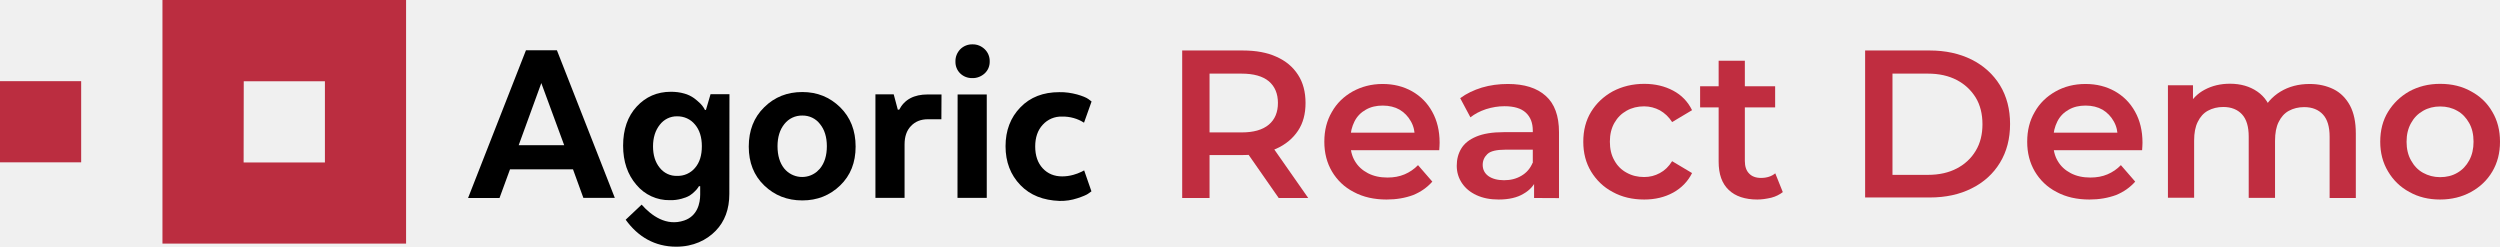
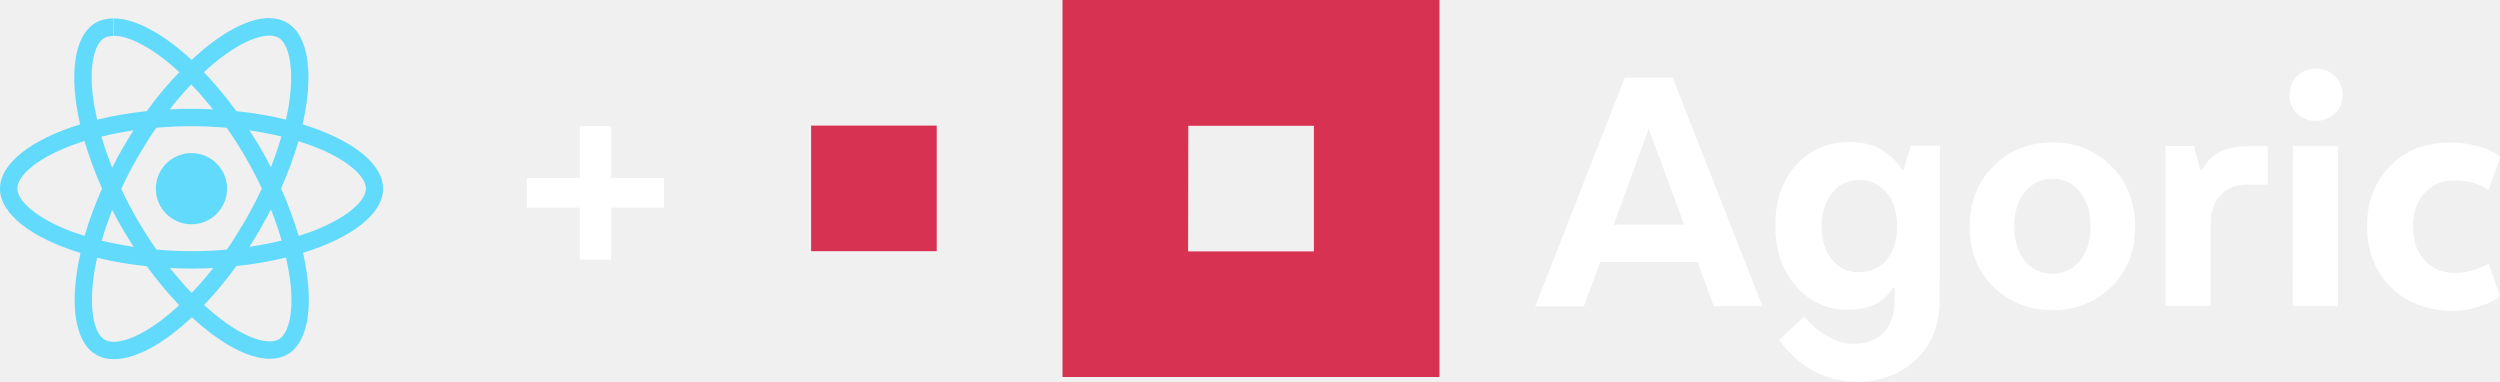
- <svg xmlns="http://www.w3.org/2000/svg" version="1.1" id="Layer_1" x="0px" y="0px" viewBox="0 0 1955.9 193" style="enable-background:new 0 0 1955.9 193;" xml:space="preserve">
+ <svg xmlns="http://www.w3.org/2000/svg" version="1.1" id="Layer_1" x="0px" y="0px" viewBox="0 0 1264 193" style="enable-background:new 0 0 1264 193;" xml:space="preserve">
  <style type="text/css">
- 	.st0{fill:#BB2D40;}
- 	.st1{fill:#C02D40;}
+ 	.st0{fill:#D73252;}
+ 	.st1{fill:#FFFFFF;}
+ 	.st2{fill:#61DAFB;}
</style>
-   <path class="st0" d="M317.7,190.6V0H127.1v190.6H317.7z M190.7,63.6h63.5v63.5h-63.6L190.7,63.6z" />
-   <path class="st0" d="M0,63.5h63.5V127H0V63.5z" />
-   <path d="M481,154.8h-24.6l-8.1-22.3H399l-8.2,22.4h-24.6l45.3-115.6h24.2L481,154.8z M405.8,113.6h35.6L423.5,65L405.8,113.6z" />
-   <path d="M570.6,151.7c0,12-3.6,21.6-10.7,28.9c-7.1,7.3-17.5,12.4-30.8,12.4c-16.9,0-30-7.8-39.6-21.1l12.5-11.8  c7.5,8.5,19.3,17.2,33.3,12.4c10.3-3.5,12.5-13.4,12.5-20.3v-6.5h-1c-0.1,0.3-0.3,0.6-0.7,1.1c-0.7,1-1.4,1.9-2.3,2.7  c-1.2,1.3-2.6,2.4-4.1,3.4c-2,1.2-4.2,2-6.5,2.6c-3,0.8-6.1,1.2-9.1,1.1c-10.1,0.2-19.7-4.2-26.2-12c-6.9-8-10.4-18.2-10.4-30.6  c0-12.7,3.5-22.9,10.6-30.6s16-11.6,26.8-11.6c3.5,0,7.1,0.4,10.5,1.4c2.7,0.7,5.3,2,7.6,3.6c1.7,1.3,3.4,2.7,4.9,4.2  c1,1,2,2.2,2.8,3.5l0.8,1.5h0.8l3.6-12.3h14.8L570.6,151.7z M543.7,97.4c-3.4-4.2-8.6-6.5-14-6.4c-5.3-0.1-10.3,2.4-13.5,6.6  c-3.5,4.4-5.3,10.1-5.3,16.9s1.7,12.4,5.2,16.7c3.3,4.2,8.3,6.6,13.6,6.4c5.4,0.2,10.6-2.1,14.1-6.3c3.6-4.2,5.3-9.8,5.3-16.9  S547.3,101.6,543.7,97.4z" />
-   <path d="M657.3,145.1c-8.1,7.8-17.9,11.7-29.6,11.7c-11.8,0-21.7-3.9-29.8-11.7c-8.1-7.8-12.1-17.9-12.1-30.4  c0-12.6,4-22.9,12.1-30.8c8.1-8,18-11.9,29.8-11.9c11.7,0,21.5,4,29.6,11.9c8.1,8,12.1,18.2,12.1,30.8  C669.4,127.2,665.4,137.3,657.3,145.1z M641.5,131.9c3.6-4.4,5.4-10.2,5.4-17.5c0-7.2-1.8-13-5.4-17.4c-3.3-4.3-8.4-6.7-13.8-6.6  c-5.5-0.1-10.6,2.3-14,6.6c-3.6,4.4-5.4,10.3-5.4,17.4c0,7.3,1.8,13.2,5.3,17.5c6.4,7.7,17.8,8.8,25.5,2.4  C640,133.5,640.8,132.7,641.5,131.9L641.5,131.9z" />
-   <path d="M736.5,93.3h-10.6c-5.5,0-9.9,1.8-13.2,5.3c-3.4,3.5-5,8.3-5,14.4v41.8h-22.8v-81h14.3l3.2,12h1.1  c4.2-8,11.6-11.9,22.3-11.9h10.8L736.5,93.3z" />
-   <path d="M751.3,57.5c-2.6-2.5-3.9-5.9-3.8-9.4c-0.1-3.6,1.3-7,3.8-9.6c2.5-2.5,6-3.9,9.5-3.8c3.6-0.1,7,1.3,9.6,3.8s4,6,3.9,9.5  c0.1,3.6-1.3,7-3.9,9.4c-2.6,2.4-6.1,3.8-9.6,3.7C757.2,61.2,753.8,59.9,751.3,57.5z M749.2,73.9H772v80.9h-22.9L749.2,73.9z" />
-   <path d="M798.3,144.8c-7.7-8-11.6-18.1-11.6-30.4s3.9-22.5,11.6-30.4c7.7-8,17.9-11.9,30.5-11.9c4.7-0.1,9.4,0.6,13.9,1.8  c4.2,1.2,7.1,2.4,8.8,3.6l2.5,1.9L848.1,96c-5.1-3.3-11.1-4.9-17.1-4.8c-5.8-0.2-11.3,2.1-15.2,6.4c-3.9,4.2-5.9,9.9-5.9,17  c0,7.2,2,12.9,5.9,17.1c3.9,4.2,9,6.3,15.2,6.3c2.9,0,5.8-0.4,8.7-1.2c2.2-0.6,4.3-1.4,6.4-2.4l2.1-1.1l5.7,16.4  c-0.6,0.5-1.6,1.2-2.8,2s-3.9,2-8.2,3.4c-4.5,1.5-9.2,2.2-14,2.1C816.2,156.7,806,152.8,798.3,144.8z" />
+   <path class="st0" d="M727.8,190.6V0H537.2v190.6H727.8z M600.8,63.6h63.5v63.5h-63.6L600.8,63.6z" />
+   <path class="st0" d="M410.1,63.5h63.5V127h-63.5V63.5z" />
+   <path class="st1" d="M891.1,154.8h-24.6l-8.2-22.3h-49.3l-8.2,22.4h-24.6l45.3-115.6h24.2L891.1,154.8z M815.9,113.6h35.6L833.6,65  L815.9,113.6z" />
+   <path class="st1" d="M980.7,151.7c0,12-3.6,21.6-10.7,28.9c-7.1,7.3-17.5,12.4-30.8,12.4c-16.9,0-30-7.8-39.6-21.1l12.5-11.8  c7.5,8.5,19.3,17.2,33.3,12.4c10.3-3.5,12.5-13.4,12.5-20.3v-6.5h-1c-0.1,0.3-0.3,0.6-0.7,1.1c-0.7,1-1.4,1.9-2.3,2.7  c-1.2,1.3-2.6,2.4-4.1,3.4c-2,1.2-4.2,2-6.5,2.6c-3,0.8-6.1,1.2-9.1,1.1c-10.1,0.2-19.7-4.2-26.2-12c-6.9-8-10.4-18.2-10.4-30.6  c0-12.7,3.5-22.9,10.6-30.6s16-11.6,26.8-11.6c3.5,0,7.1,0.4,10.5,1.4c2.7,0.7,5.3,2,7.6,3.6c1.7,1.3,3.4,2.7,4.9,4.2  c1,1,2,2.2,2.8,3.5l0.8,1.5h0.8l3.6-12.3h14.8L980.7,151.7z M953.8,97.4c-3.4-4.2-8.6-6.5-14-6.4c-5.3-0.1-10.3,2.4-13.5,6.6  c-3.5,4.4-5.3,10.1-5.3,16.9c0,6.8,1.7,12.4,5.2,16.7c3.3,4.2,8.3,6.6,13.6,6.4c5.4,0.2,10.6-2.1,14.1-6.3c3.6-4.2,5.3-9.8,5.3-16.9  C959.2,107.3,957.4,101.6,953.8,97.4z" />
+   <path class="st1" d="M1067.4,145.1c-8.1,7.8-17.9,11.7-29.6,11.7c-11.8,0-21.7-3.9-29.8-11.7c-8.1-7.8-12.1-17.9-12.1-30.4  c0-12.6,4-22.9,12.1-30.8c8.1-8,18-11.9,29.8-11.9c11.7,0,21.5,4,29.6,11.9c8.1,8,12.1,18.2,12.1,30.8  C1079.5,127.2,1075.5,137.3,1067.4,145.1z M1051.6,131.9c3.6-4.4,5.4-10.2,5.4-17.5c0-7.2-1.8-13-5.4-17.4  c-3.3-4.3-8.4-6.7-13.8-6.6c-5.5-0.1-10.6,2.3-14,6.6c-3.6,4.4-5.4,10.3-5.4,17.4c0,7.3,1.8,13.2,5.3,17.5  c6.4,7.7,17.8,8.8,25.5,2.4C1050.1,133.5,1050.9,132.7,1051.6,131.9L1051.6,131.9z" />
+   <path class="st1" d="M1146.6,93.3H1136c-5.5,0-9.9,1.8-13.2,5.3c-3.4,3.5-5,8.3-5.1,14.4v41.8h-22.8v-81h14.3l3.2,12h1.1  c4.2-8,11.6-11.9,22.3-11.9h10.8L1146.6,93.3z" />
+   <path class="st1" d="M1161.4,57.5c-2.6-2.5-3.9-5.9-3.8-9.4c-0.1-3.6,1.3-7,3.8-9.6c2.5-2.5,6-3.9,9.5-3.8c3.6-0.1,7,1.3,9.6,3.8  c2.6,2.5,4,6,3.9,9.5c0.1,3.6-1.3,7-3.9,9.4c-2.6,2.4-6.1,3.8-9.6,3.7C1167.3,61.2,1163.9,59.9,1161.4,57.5z M1159.3,73.9h22.8v80.9  h-22.9L1159.3,73.9z" />
+   <path class="st1" d="M1208.4,144.8c-7.7-8-11.6-18.1-11.6-30.4s3.9-22.5,11.6-30.4c7.7-8,17.9-11.9,30.5-11.9  c4.7-0.1,9.4,0.6,13.9,1.8c4.2,1.2,7.1,2.4,8.8,3.6l2.5,1.9l-5.9,16.6c-5.1-3.3-11.1-4.9-17.1-4.8c-5.8-0.2-11.3,2.1-15.2,6.4  c-3.9,4.2-5.9,9.9-5.9,17c0,7.2,2,12.9,5.9,17.1c3.9,4.2,9,6.3,15.2,6.3c2.9,0,5.8-0.4,8.7-1.2c2.2-0.6,4.3-1.4,6.4-2.4l2.1-1.1  l5.7,16.4c-0.6,0.5-1.6,1.2-2.8,2c-1.2,0.8-3.9,2-8.2,3.4c-4.5,1.5-9.2,2.2-14,2.1C1226.3,156.7,1216.1,152.7,1208.4,144.8z" />
+   <g>
+     <path class="st2" d="M193.7,95.4c0-12.8-16.1-25-40.7-32.5c5.7-25.1,3.2-45.1-8-51.5c-2.6-1.5-5.6-2.2-8.8-2.2v8.8   c1.8,0,3.3,0.4,4.5,1c5.4,3.1,7.7,14.8,5.9,29.9c-0.4,3.7-1.1,7.6-2,11.6c-7.7-1.9-16.2-3.4-25.1-4.3c-5.3-7.3-10.9-13.9-16.4-19.7   c12.9-12,25-18.5,33.2-18.5V9.1c-10.9,0-25.1,7.7-39.4,21.2c-14.4-13.3-28.6-21-39.4-21v8.8c8.2,0,20.3,6.5,33.2,18.4   C85,42.3,79.4,48.9,74.2,56.2c-8.9,0.9-17.4,2.4-25.1,4.3c-0.9-3.9-1.6-7.8-2.1-11.4c-1.9-15.1,0.4-26.8,5.8-29.9   c1.2-0.7,2.7-1,4.5-1V9.3c-3.3,0-6.3,0.7-8.9,2.2c-11.1,6.4-13.6,26.3-7.9,51.4C16,70.4,0,82.6,0,95.4c0,12.8,16.1,25,40.7,32.5   c-5.7,25.1-3.2,45.1,8,51.5c2.6,1.5,5.6,2.2,8.9,2.2c10.9,0,25.1-7.7,39.4-21.2c14.4,13.3,28.6,21,39.4,21c3.3,0,6.3-0.7,8.9-2.2   c11.1-6.4,13.6-26.3,7.9-51.4C177.7,120.3,193.7,108.2,193.7,95.4L193.7,95.4z M142.3,69c-1.5,5.1-3.3,10.3-5.3,15.6   c-1.6-3.2-3.3-6.3-5.2-9.5c-1.8-3.2-3.8-6.2-5.7-9.2C131.7,66.7,137.1,67.8,142.3,69L142.3,69z M124.2,111.1   c-3.1,5.3-6.2,10.4-9.5,15.1c-5.9,0.5-11.8,0.8-17.8,0.8c-6,0-11.9-0.3-17.8-0.8c-3.3-4.7-6.5-9.7-9.6-15c-3-5.2-5.7-10.4-8.2-15.7   c2.4-5.3,5.2-10.6,8.2-15.8c3.1-5.3,6.2-10.4,9.5-15.1c5.9-0.5,11.8-0.8,17.8-0.8c6,0,11.9,0.3,17.8,0.8c3.3,4.7,6.5,9.7,9.6,15   c3,5.2,5.7,10.4,8.2,15.7C129.9,100.6,127.2,105.9,124.2,111.1L124.2,111.1z M137,105.9c2.1,5.3,3.9,10.6,5.4,15.7   c-5.2,1.3-10.6,2.3-16.3,3.2c1.9-3,3.9-6.2,5.7-9.4C133.6,112.3,135.3,109.1,137,105.9L137,105.9z M96.9,148.1   c-3.7-3.8-7.3-8-11-12.6c3.6,0.2,7.2,0.3,10.9,0.3c3.7,0,7.4-0.1,11-0.3C104.2,140.1,100.6,144.3,96.9,148.1z M67.6,124.8   c-5.6-0.8-11-1.9-16.2-3.1c1.5-5.1,3.3-10.3,5.3-15.6c1.6,3.2,3.3,6.3,5.2,9.5S65.6,121.8,67.6,124.8z M96.7,42.7   c3.7,3.8,7.3,8,11,12.6c-3.6-0.2-7.2-0.3-10.9-0.3c-3.7,0-7.4,0.1-11,0.3C89.4,50.7,93.1,46.4,96.7,42.7z M67.5,65.9   c-1.9,3-3.9,6.2-5.7,9.4c-1.8,3.2-3.5,6.3-5.1,9.5c-2.1-5.3-3.9-10.6-5.4-15.7C56.4,67.8,61.9,66.7,67.5,65.9L67.5,65.9z    M31.8,115.3c-14-6-23-13.8-23-20c0-6.2,9-14.1,23-20c3.4-1.5,7.1-2.8,10.9-4c2.3,7.7,5.2,15.8,8.9,24c-3.6,8.2-6.6,16.2-8.8,23.9   C38.9,118.1,35.2,116.8,31.8,115.3L31.8,115.3z M53,171.8c-5.4-3.1-7.7-14.8-5.9-29.9c0.4-3.7,1.1-7.6,2-11.6   c7.7,1.9,16.2,3.4,25.1,4.3c5.3,7.3,10.9,13.9,16.4,19.7c-12.9,12-25,18.5-33.2,18.5C55.7,172.8,54.2,172.4,53,171.8L53,171.8z    M146.7,141.7c1.9,15.1-0.4,26.8-5.8,29.9c-1.2,0.7-2.7,1-4.5,1c-8.2,0-20.3-6.5-33.2-18.4c5.5-5.8,11.1-12.4,16.3-19.7   c8.9-0.9,17.4-2.4,25.1-4.3C145.5,134.2,146.2,138,146.7,141.7z M161.9,115.3c-3.4,1.5-7.1,2.8-10.9,4c-2.3-7.7-5.2-15.8-8.9-24   c3.6-8.2,6.6-16.2,8.8-23.9c3.9,1.2,7.6,2.6,11.1,4c14,6,23,13.8,23,20C184.9,101.6,175.8,109.4,161.9,115.3L161.9,115.3z" />
+     <circle class="st2" cx="96.8" cy="95.4" r="18" />
+     <path class="st2" d="M136.1,9.1" />
+   </g>
  <g>
    <g>
-       <path class="st1" d="M924.9,154.9V39.5h47.5c10.2,0,19,1.6,26.2,4.9c7.4,3.3,12.9,7.9,16.9,14.1c4,6.1,5.9,13.5,5.9,22.1    c0,8.5-1.9,15.7-5.9,21.7s-9.6,10.7-16.9,14c-7.4,3.3-16.1,5-26.2,5h-35.5l9.4-9.6v43.2L924.9,154.9L924.9,154.9z M946.3,114    l-9.4-10.4h34.4c9.5,0,16.5-2,21.4-6.1c4.8-4.1,7.1-9.7,7.1-17c0-7.2-2.4-12.9-7.1-16.9c-4.8-4-11.9-6-21.4-6h-34.4l9.4-10.5V114z     M1000.4,154.9L971.2,113h23l29.3,41.9H1000.4z" />
-       <path class="st1" d="M1084.8,156.1c-9.7,0-18.3-1.9-25.7-5.9c-7.4-3.8-13-9.3-17-16c-4-6.8-6-14.5-6-23.3s1.9-16.5,5.9-23.3    c3.8-6.8,9.3-12.1,16.2-16c6.9-3.8,14.7-5.9,23.5-5.9c8.6,0,16.2,1.9,23,5.7c6.7,3.8,12,9.1,15.8,16c3.8,6.8,5.8,14.9,5.8,24.2    c0,0.8,0,1.7-0.1,2.8c0,1.1-0.1,2.1-0.2,3.1h-73.3v-13.7h62.5l-8.3,4.3c0.1-5-0.9-9.4-3.1-13.2c-2.1-3.8-5.1-6.9-8.8-9.1    c-3.7-2.1-8.1-3.2-13.2-3.2c-5,0-9.4,1-13.2,3.2c-3.8,2.1-6.9,5.2-8.9,9.2s-3.2,8.5-3.2,13.7v3.3c0,5.3,1.1,10,3.5,14    c2.4,4.1,5.8,7.2,10.2,9.5c4.4,2.3,9.5,3.4,15.3,3.4c5,0,9.4-0.8,13.4-2.5s7.5-4.1,10.5-7.2l11.2,12.9c-4.1,4.6-9.1,8.1-15,10.5    C1099.4,154.9,1092.5,156.1,1084.8,156.1z" />
-       <path class="st1" d="M1172.5,156.1c-6.6,0-12.3-1.1-17.3-3.4s-8.7-5.4-11.4-9.4s-4.1-8.6-4.1-13.6s1.1-9.4,3.5-13.4    c2.4-4,6.2-7.1,11.7-9.4c5.4-2.3,12.6-3.5,21.4-3.5h25.6v13.7h-24.1c-6.9,0-11.7,1.1-14.1,3.4c-2.4,2.3-3.7,5.1-3.7,8.5    c0,3.6,1.5,6.6,4.4,8.7c2.9,2.1,7.1,3.3,12.3,3.3c5.1,0,9.6-1.1,13.6-3.5c4-2.3,6.9-5.7,8.8-10.2l3.3,12.3    c-1.9,5.2-5.5,9.2-10.5,12C1187,154.6,1180.4,156.1,1172.5,156.1z M1200.2,154.9v-18l-1-3.6v-31.1c0-6-1.8-10.7-5.5-14.1    c-3.7-3.4-9.3-5-16.7-5c-4.9,0-9.6,0.8-14.4,2.3c-4.8,1.6-8.8,3.7-12.2,6.4l-8-15c4.9-3.6,10.5-6.3,17-8.3    c6.4-1.9,13.2-2.8,20.3-2.8c12.9,0,22.7,3.1,29.6,9.3c6.9,6.1,10.4,15.6,10.4,28.4V155L1200.2,154.9L1200.2,154.9z" />
-       <path class="st1" d="M1286.4,156.1c-9.3,0-17.4-1.9-24.7-5.9c-7.2-3.8-12.8-9.3-16.9-16c-4.1-6.8-6.1-14.5-6.1-23.3    c0-8.9,2-16.7,6.1-23.4c4.1-6.7,9.7-12,16.9-16c7.2-3.8,15.4-5.9,24.7-5.9c8.5,0,16,1.8,22.6,5.3c6.6,3.5,11.5,8.6,14.8,15.3    l-15.6,9.3c-2.6-4.1-5.9-7.1-9.6-9.2c-3.8-2-7.9-3.1-12.3-3.1c-5.1,0-9.6,1.1-13.7,3.4c-4.1,2.3-7.2,5.4-9.6,9.6    c-2.3,4.1-3.5,8.9-3.5,14.6s1.1,10.5,3.5,14.7c2.3,4.2,5.5,7.4,9.6,9.6c4.1,2.3,8.6,3.4,13.7,3.4c4.4,0,8.5-1,12.3-3.1    c3.8-2,7-5.1,9.6-9.3l15.6,9.3c-3.3,6.6-8.3,11.7-14.8,15.3C1302.4,154.3,1294.9,156.1,1286.4,156.1z" />
-       <path class="st1" d="M1330.1,84V67.5h58.7V84H1330.1z M1374.9,156.1c-9.6,0-17.2-2.5-22.4-7.5c-5.3-5-7.9-12.3-7.9-22.1v-79h20.5    V126c0,4.2,1.1,7.5,3.3,9.7c2.1,2.3,5.3,3.5,9.3,3.5c4.5,0,8.3-1.2,11.2-3.6l5.9,14.7c-2.5,1.9-5.5,3.5-9.1,4.4    C1382.1,155.5,1378.5,156.1,1374.9,156.1z" />
-       <path class="st1" d="M1459.2,154.9V39.5h50.6c12.3,0,23.2,2.4,32.7,7.1c9.5,4.8,16.9,11.5,22.2,20.1c5.3,8.7,7.9,18.8,7.9,30.3    s-2.6,21.6-7.9,30.3s-12.7,15.4-22.2,20.1c-9.5,4.8-20.4,7.1-32.7,7.1h-50.6V154.9z M1480.6,136.8h27.8c8.7,0,16.2-1.7,22.5-5    s11.3-7.9,14.8-13.8c3.6-5.9,5.3-12.9,5.3-20.8c0-8.1-1.8-15.2-5.3-20.9c-3.6-5.8-8.5-10.4-14.8-13.7s-13.8-5-22.5-5h-27.8V136.8z    " />
-       <path class="st1" d="M1634.7,156.1c-9.7,0-18.3-1.9-25.7-5.9c-7.4-3.8-13-9.3-17-16c-4-6.8-6-14.5-6-23.3s1.9-16.5,5.9-23.3    c3.8-6.8,9.3-12.1,16.2-16c6.9-3.9,14.7-5.9,23.5-5.9c8.6,0,16.2,1.9,23,5.7c6.7,3.8,12,9.1,15.8,16c3.8,6.8,5.8,14.9,5.8,24.2    c0,0.8,0,1.7-0.1,2.8c0,1.1-0.1,2.1-0.2,3.1h-73.3v-13.7h62.5l-8.3,4.3c0.1-5-0.9-9.4-3.1-13.2c-2.1-3.8-5.1-6.9-8.8-9.1    c-3.7-2.1-8.1-3.2-13.2-3.2c-5,0-9.4,1-13.2,3.2c-3.8,2.1-6.9,5.2-8.9,9.2s-3.2,8.5-3.2,13.7v3.3c0,5.3,1.1,10,3.5,14    c2.4,4.1,5.8,7.2,10.2,9.5c4.4,2.3,9.5,3.4,15.3,3.4c5,0,9.4-0.8,13.4-2.5s7.5-4.1,10.5-7.2l11.2,12.9c-4.1,4.6-9.1,8.1-15,10.5    C1649.2,154.9,1642.3,156.1,1634.7,156.1z" />
-       <path class="st1" d="M1807,65.7c7,0,13.2,1.4,18.7,4.1c5.4,2.7,9.7,7,12.8,12.7c3.1,5.8,4.6,13,4.6,21.9v50.5h-20.5V107    c0-7.8-1.7-13.6-5.2-17.4c-3.5-3.8-8.4-5.8-14.7-5.8c-4.5,0-8.5,1-12,2.9c-3.5,1.9-6.1,4.9-8,8.8c-1.9,3.8-2.8,8.7-2.8,14.6v44.7    h-20.6v-47.9c0-7.8-1.7-13.6-5.2-17.4s-8.4-5.8-14.7-5.8c-4.5,0-8.5,1-12,2.9c-3.5,1.9-6.1,4.9-8,8.8c-1.9,3.8-2.8,8.7-2.8,14.6    v44.7h-20.5v-88h19.6v23.5l-3.6-7.1c2.9-5.7,7.2-10,12.9-13s12.2-4.6,19.6-4.6c8.3,0,15.4,2,21.4,6.1s10.1,10.3,12,18.8l-7.9-2.9    c2.7-6.4,7.5-11.8,14-15.8C1790.7,67.7,1798.3,65.7,1807,65.7z" />
-       <path class="st1" d="M1909,156.1c-8.9,0-16.9-1.9-24-5.9c-7.1-3.8-12.7-9.3-16.7-16.1c-4.1-6.8-6.1-14.6-6.1-23.2    c0-8.9,2-16.7,6.1-23.4c4.1-6.7,9.6-12,16.6-16c7-3.8,15-5.9,24.1-5.9c9.2,0,17.2,1.9,24.3,5.9c7.1,3.8,12.7,9.2,16.6,16    c4,6.7,6,14.5,6,23.4c0,8.8-2,16.5-6,23.3c-4,6.8-9.6,12.1-16.7,16C1926.1,154.1,1918,156.1,1909,156.1z M1909,138.6    c5.1,0,9.6-1.1,13.5-3.4c4-2.3,7-5.5,9.3-9.7c2.3-4.2,3.4-9.1,3.4-14.6c0-5.7-1.1-10.5-3.4-14.6s-5.3-7.4-9.3-9.6    c-4-2.3-8.4-3.4-13.4-3.4s-9.4,1.1-13.4,3.4c-4,2.3-7.1,5.4-9.4,9.6c-2.3,4.1-3.5,8.9-3.5,14.6c0,5.5,1.1,10.4,3.5,14.6    c2.3,4.2,5.4,7.5,9.4,9.7S1904.1,138.6,1909,138.6z" />
+       <path class="st1" d="M266.4,105V90h69.3v15H266.4z M293.1,131.3V63.7H309v67.6H293.1z" />
    </g>
  </g>
</svg>
